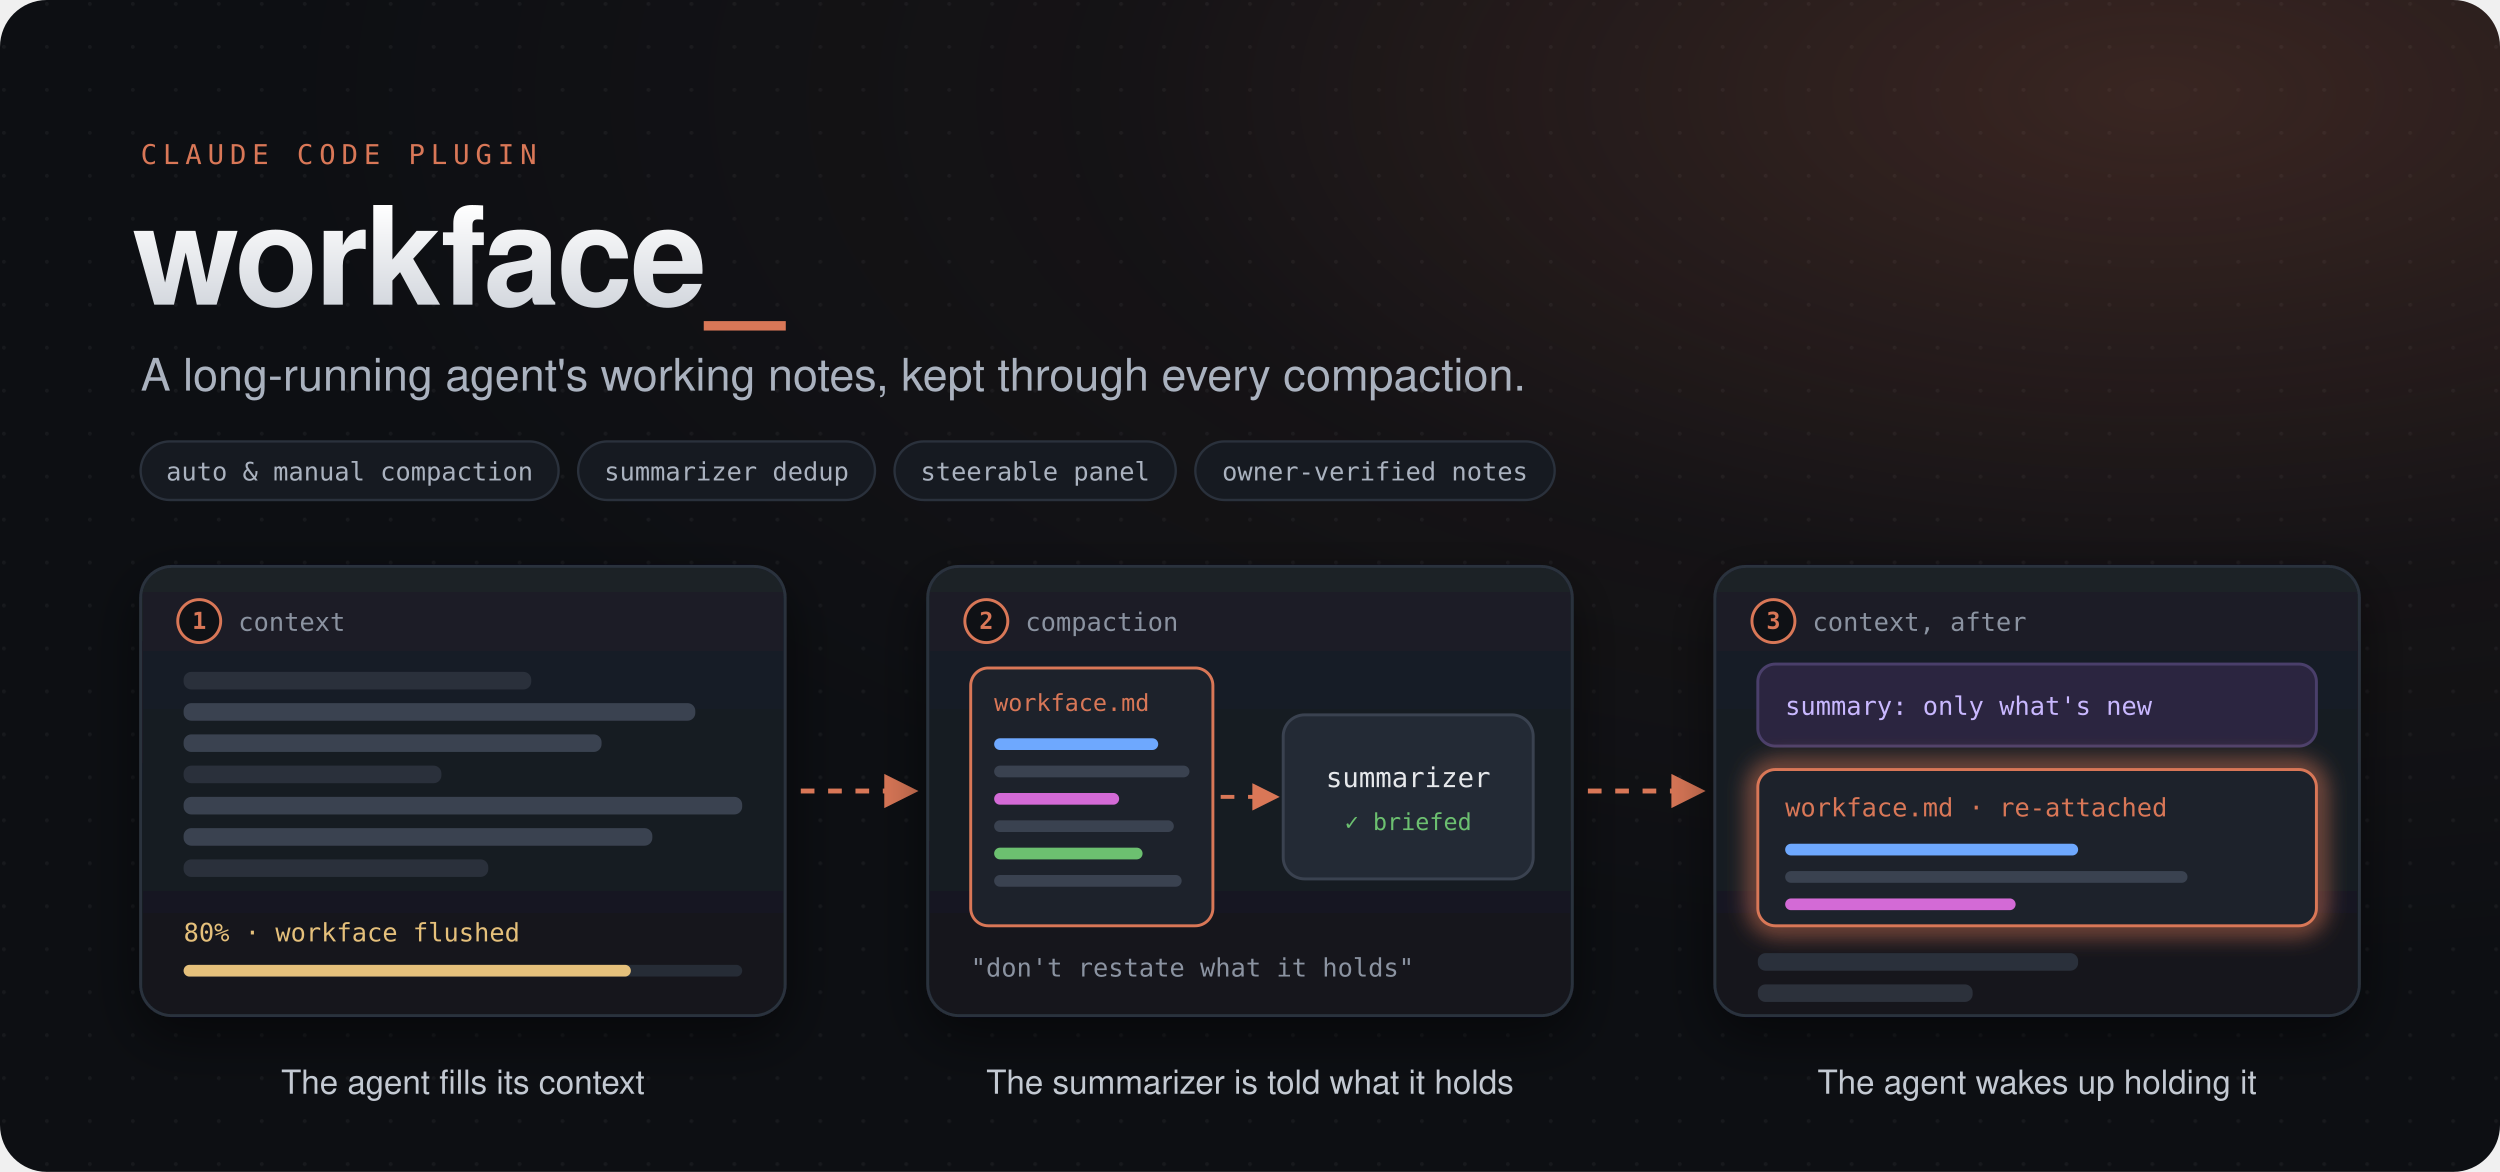
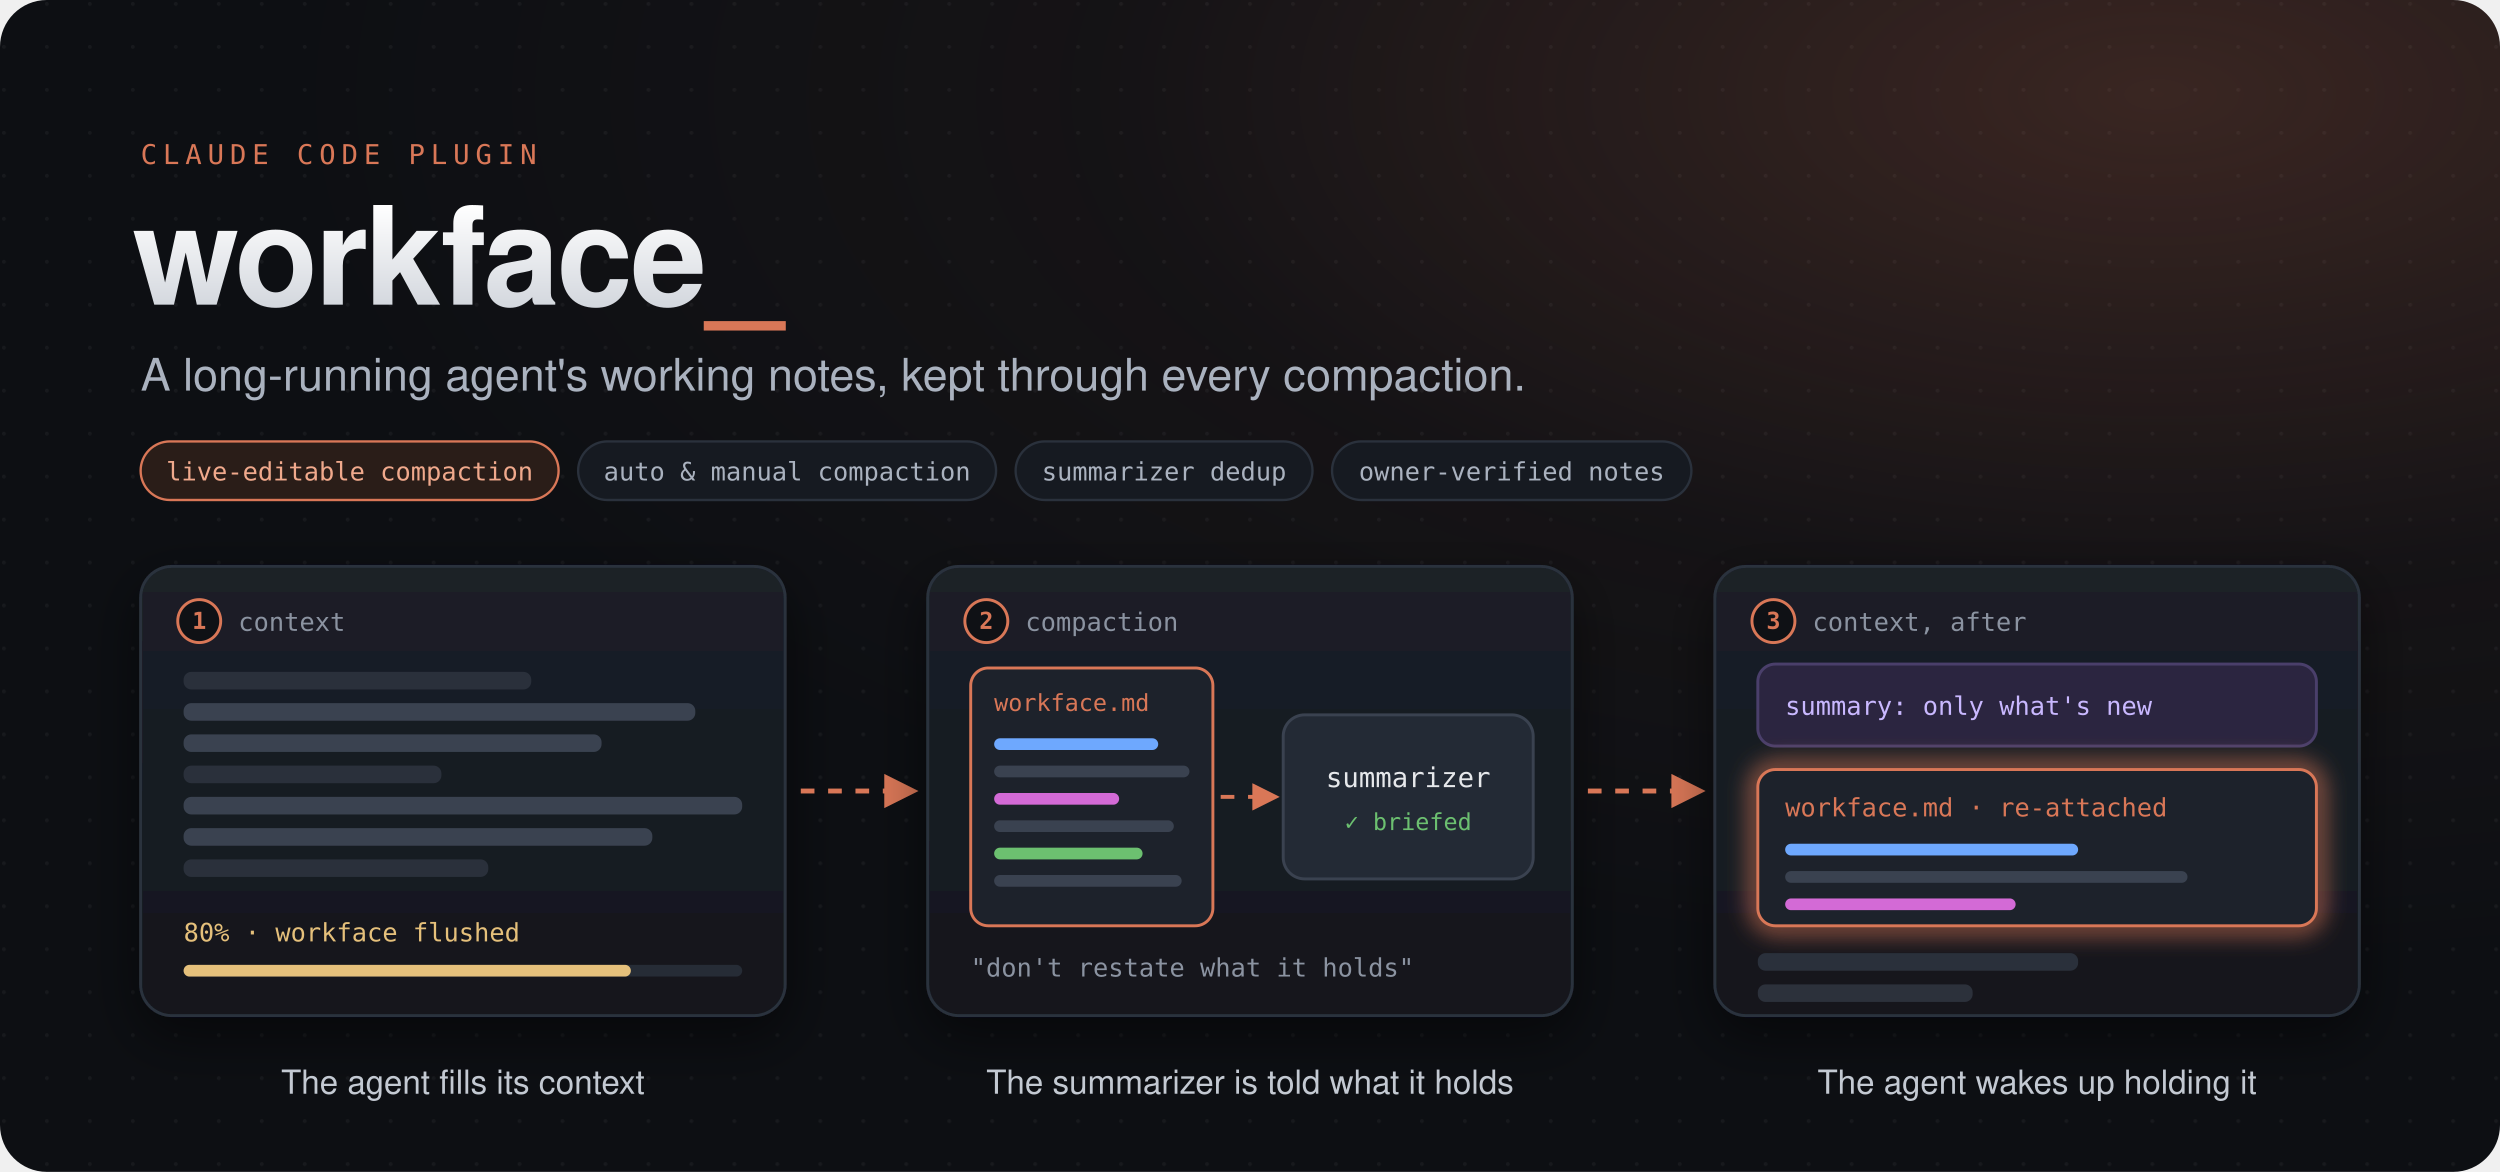
<svg xmlns="http://www.w3.org/2000/svg" viewBox="0 0 1280 600" width="1280" height="600" role="img" aria-labelledby="t d">
  <defs>
    <radialGradient id="glow" cx="0.86" cy="0.08" r="0.75">
      <stop offset="0" stop-color="#d97757" stop-opacity="0.22" />
      <stop offset="0.55" stop-color="#d97757" stop-opacity="0.04" />
      <stop offset="1" stop-color="#d97757" stop-opacity="0" />
    </radialGradient>
    <linearGradient id="word" x1="0" y1="0" x2="0" y2="1">
      <stop offset="0" stop-color="#ffffff" />
      <stop offset="1" stop-color="#c9ced6" />
    </linearGradient>
    <linearGradient id="card" x1="0" y1="0" x2="0" y2="1">
      <stop offset="0" stop-color="#1b2028" />
      <stop offset="1" stop-color="#13171d" />
    </linearGradient>
    <pattern id="dots" width="22" height="22" patternUnits="userSpaceOnUse">
      <circle cx="2" cy="2" r="1" fill="#ffffff" fill-opacity="0.045" />
    </pattern>
    <filter id="shadow" x="-20%" y="-20%" width="140%" height="160%">
      <feDropShadow dx="0" dy="10" stdDeviation="14" flood-color="#000000" flood-opacity="0.5" />
    </filter>
    <filter id="soft" x="-30%" y="-30%" width="160%" height="160%">
      <feGaussianBlur stdDeviation="6" />
    </filter>
    <marker id="head" viewBox="0 0 10 10" refX="7" refY="5" markerWidth="7" markerHeight="7" orient="auto">
      <path d="M0 0 L10 5 L0 10 z" fill="#d97757" />
    </marker>
    <style>
      .sans { font-family: -apple-system, 'Segoe UI', Helvetica, Arial, sans-serif; }
      .mono { font-family: ui-monospace, SFMono-Regular, Menlo, Consolas, 'DejaVu Sans Mono', monospace; }
      .card { fill: url(#card); stroke: #2a313c; stroke-width: 1.5; filter: url(#shadow); }
      .msg-u { fill: #2a303b; }
      .msg-a { fill: #3a4250; }
      .chip { fill: #161a21; stroke: #2a313c; stroke-width: 1.2; }
      .chip-t { fill: #aab2bf; font-size: 13px; }
      .step { fill: #0f1115; stroke: #d97757; stroke-width: 1.5; }
      .step-n { fill: #d97757; font-size: 12px; font-weight: 700; }
      .head { fill: #8b93a1; font-size: 13px; }
      .cap { fill: #c3c9d2; font-size: 17px; }
      .blink { animation: blink 1.1s steps(1) infinite; }
      .flow { stroke-dasharray: 7 7; animation: flow 1.1s linear infinite; }
      .fill { transform-box: fill-box; transform-origin: left center; animation: fill 7s ease-in-out infinite; }
      .pulse { animation: pulse 3.5s ease-in-out infinite; }
      @keyframes blink { 50% { opacity: 0; } }
      @keyframes flow { to { stroke-dashoffset: -28; } }
      @keyframes fill { 0% { transform: scaleX(0.15); } 55%, 100% { transform: scaleX(1); } }
      @keyframes pulse { 0%, 100% { opacity: 0.2; } 50% { opacity: 0.85; } }
      @media (prefers-reduced-motion: reduce) { .blink, .flow, .fill, .pulse { animation: none; } }
    </style>
  </defs>
  <rect width="1280" height="600" rx="24" fill="#0d0f13" />
  <rect width="1280" height="600" rx="24" fill="url(#dots)" />
  <rect width="1280" height="600" rx="24" fill="url(#glow)" />
  <text x="72" y="84" class="mono" font-size="14" letter-spacing="3" fill="#d97757">CLAUDE CODE PLUGIN</text>
  <text x="68" y="156" class="sans" font-size="70" font-weight="800" letter-spacing="-1.5" fill="url(#word)">workface<tspan class="blink" fill="#d97757">_</tspan>
  </text>
  <text x="72" y="200" class="sans" font-size="23" fill="#aab2bf">A long-running agent's working notes, kept through every compaction.</text>
  <g class="mono">
-     <rect x="72" y="226" width="214" height="30" rx="15" class="chip" />
-     <text x="179" y="246" class="chip-t" text-anchor="middle">auto &amp; manual compaction</text>
-     <rect x="296" y="226" width="152" height="30" rx="15" class="chip" />
-     <text x="372" y="246" class="chip-t" text-anchor="middle">summarizer dedup</text>
-     <rect x="458" y="226" width="144" height="30" rx="15" class="chip" />
-     <text x="530" y="246" class="chip-t" text-anchor="middle">steerable panel</text>
-     <rect x="612" y="226" width="184" height="30" rx="15" class="chip" />
-     <text x="704" y="246" class="chip-t" text-anchor="middle">owner-verified notes</text>
+     <rect x="72" y="226" width="214" height="30" rx="15" class="chip" style="stroke:#d97757;fill:#2a1d18" />
+     <text x="179" y="246" class="chip-t" text-anchor="middle" style="fill:#f0a98c">live-editable compaction</text>
+     <rect x="296" y="226" width="214" height="30" rx="15" class="chip" />
+     <text x="403" y="246" class="chip-t" text-anchor="middle">auto &amp; manual compaction</text>
+     <rect x="520" y="226" width="152" height="30" rx="15" class="chip" />
+     <text x="596" y="246" class="chip-t" text-anchor="middle">summarizer dedup</text>
+     <rect x="682" y="226" width="184" height="30" rx="15" class="chip" />
+     <text x="774" y="246" class="chip-t" text-anchor="middle">owner-verified notes</text>
  </g>
  <rect x="72" y="290" width="330" height="230" rx="16" class="card" />
  <circle cx="102" cy="318" r="11" class="step" />
  <text x="102" y="322" class="mono step-n" text-anchor="middle">1</text>
  <text x="122" y="323" class="mono head">context</text>
  <rect x="94" y="344" width="178" height="9" rx="4" class="msg-u" />
  <rect x="94" y="360" width="262" height="9" rx="4" class="msg-a" />
  <rect x="94" y="376" width="214" height="9" rx="4" class="msg-a" />
  <rect x="94" y="392" width="132" height="9" rx="4" class="msg-u" />
  <rect x="94" y="408" width="286" height="9" rx="4" class="msg-a" />
  <rect x="94" y="424" width="240" height="9" rx="4" class="msg-a" />
  <rect x="94" y="440" width="156" height="9" rx="4" class="msg-u" />
  <text x="94" y="482" class="mono" font-size="13" fill="#e5c07b">80% · workface flushed</text>
  <rect x="94" y="494" width="286" height="6" rx="3" fill="#262c36" />
  <rect x="94" y="494" width="229" height="6" rx="3" fill="#e5c07b" class="fill" />
  <line x1="410" y1="405" x2="465" y2="405" stroke="#d97757" stroke-width="2.5" class="flow" marker-end="url(#head)" />
  <rect x="475" y="290" width="330" height="230" rx="16" class="card" />
  <circle cx="505" cy="318" r="11" class="step" />
  <text x="505" y="322" class="mono step-n" text-anchor="middle">2</text>
  <text x="525" y="323" class="mono head">compaction</text>
  <rect x="497" y="342" width="124" height="132" rx="9" fill="#1d222b" stroke="#d97757" stroke-width="1.5" />
  <text x="509" y="364" class="mono" font-size="12" fill="#d97757">workface.md</text>
  <rect x="509" y="378" width="84" height="6" rx="3" fill="#6ea8fe" />
  <rect x="509" y="392" width="100" height="6" rx="3" fill="#3a4250" />
  <rect x="509" y="406" width="64" height="6" rx="3" fill="#d36ad6" />
  <rect x="509" y="420" width="92" height="6" rx="3" fill="#3a4250" />
  <rect x="509" y="434" width="76" height="6" rx="3" fill="#6cc070" />
  <rect x="509" y="448" width="96" height="6" rx="3" fill="#3a4250" />
  <line x1="625" y1="408" x2="651" y2="408" stroke="#d97757" stroke-width="2" class="flow" marker-end="url(#head)" />
  <rect x="657" y="366" width="128" height="84" rx="11" fill="#232a35" stroke="#3a4250" stroke-width="1.5" />
  <text x="721" y="403" class="mono" font-size="14" fill="#e6e8eb" text-anchor="middle">summarizer</text>
  <text x="721" y="425" class="mono" font-size="12" fill="#6cc070" text-anchor="middle">✓ briefed</text>
  <text x="497" y="500" class="mono" font-size="13" fill="#8b93a1">"don't restate what it holds"</text>
  <line x1="813" y1="405" x2="868" y2="405" stroke="#d97757" stroke-width="2.5" class="flow" marker-end="url(#head)" />
  <rect x="878" y="290" width="330" height="230" rx="16" class="card" />
  <circle cx="908" cy="318" r="11" class="step" />
  <text x="908" y="322" class="mono step-n" text-anchor="middle">3</text>
  <text x="928" y="323" class="mono head">context, after</text>
  <rect x="900" y="340" width="286" height="42" rx="9" fill="#2b2540" stroke="#4a3f6b" stroke-width="1.5" />
  <text x="914" y="366" class="mono" font-size="13" fill="#c9b8ff">summary: only what's new</text>
  <rect x="900" y="394" width="286" height="80" rx="9" fill="none" stroke="#d97757" stroke-width="6" filter="url(#soft)" class="pulse" />
  <rect x="900" y="394" width="286" height="80" rx="9" fill="#1d222b" stroke="#d97757" stroke-width="1.5" />
  <text x="914" y="418" class="mono" font-size="13" fill="#d97757">workface.md · re-attached</text>
  <rect x="914" y="432" width="150" height="6" rx="3" fill="#6ea8fe" />
  <rect x="914" y="446" width="206" height="6" rx="3" fill="#3a4250" />
  <rect x="914" y="460" width="118" height="6" rx="3" fill="#d36ad6" />
  <rect x="900" y="488" width="164" height="9" rx="4" class="msg-u" />
  <rect x="900" y="504" width="110" height="9" rx="4" class="msg-a" opacity="0.6" />
  <text x="237" y="560" class="sans cap" text-anchor="middle">The agent fills its context</text>
  <text x="640" y="560" class="sans cap" text-anchor="middle">The summarizer is told what it holds</text>
  <text x="1043" y="560" class="sans cap" text-anchor="middle">The agent wakes up holding it</text>
</svg>
